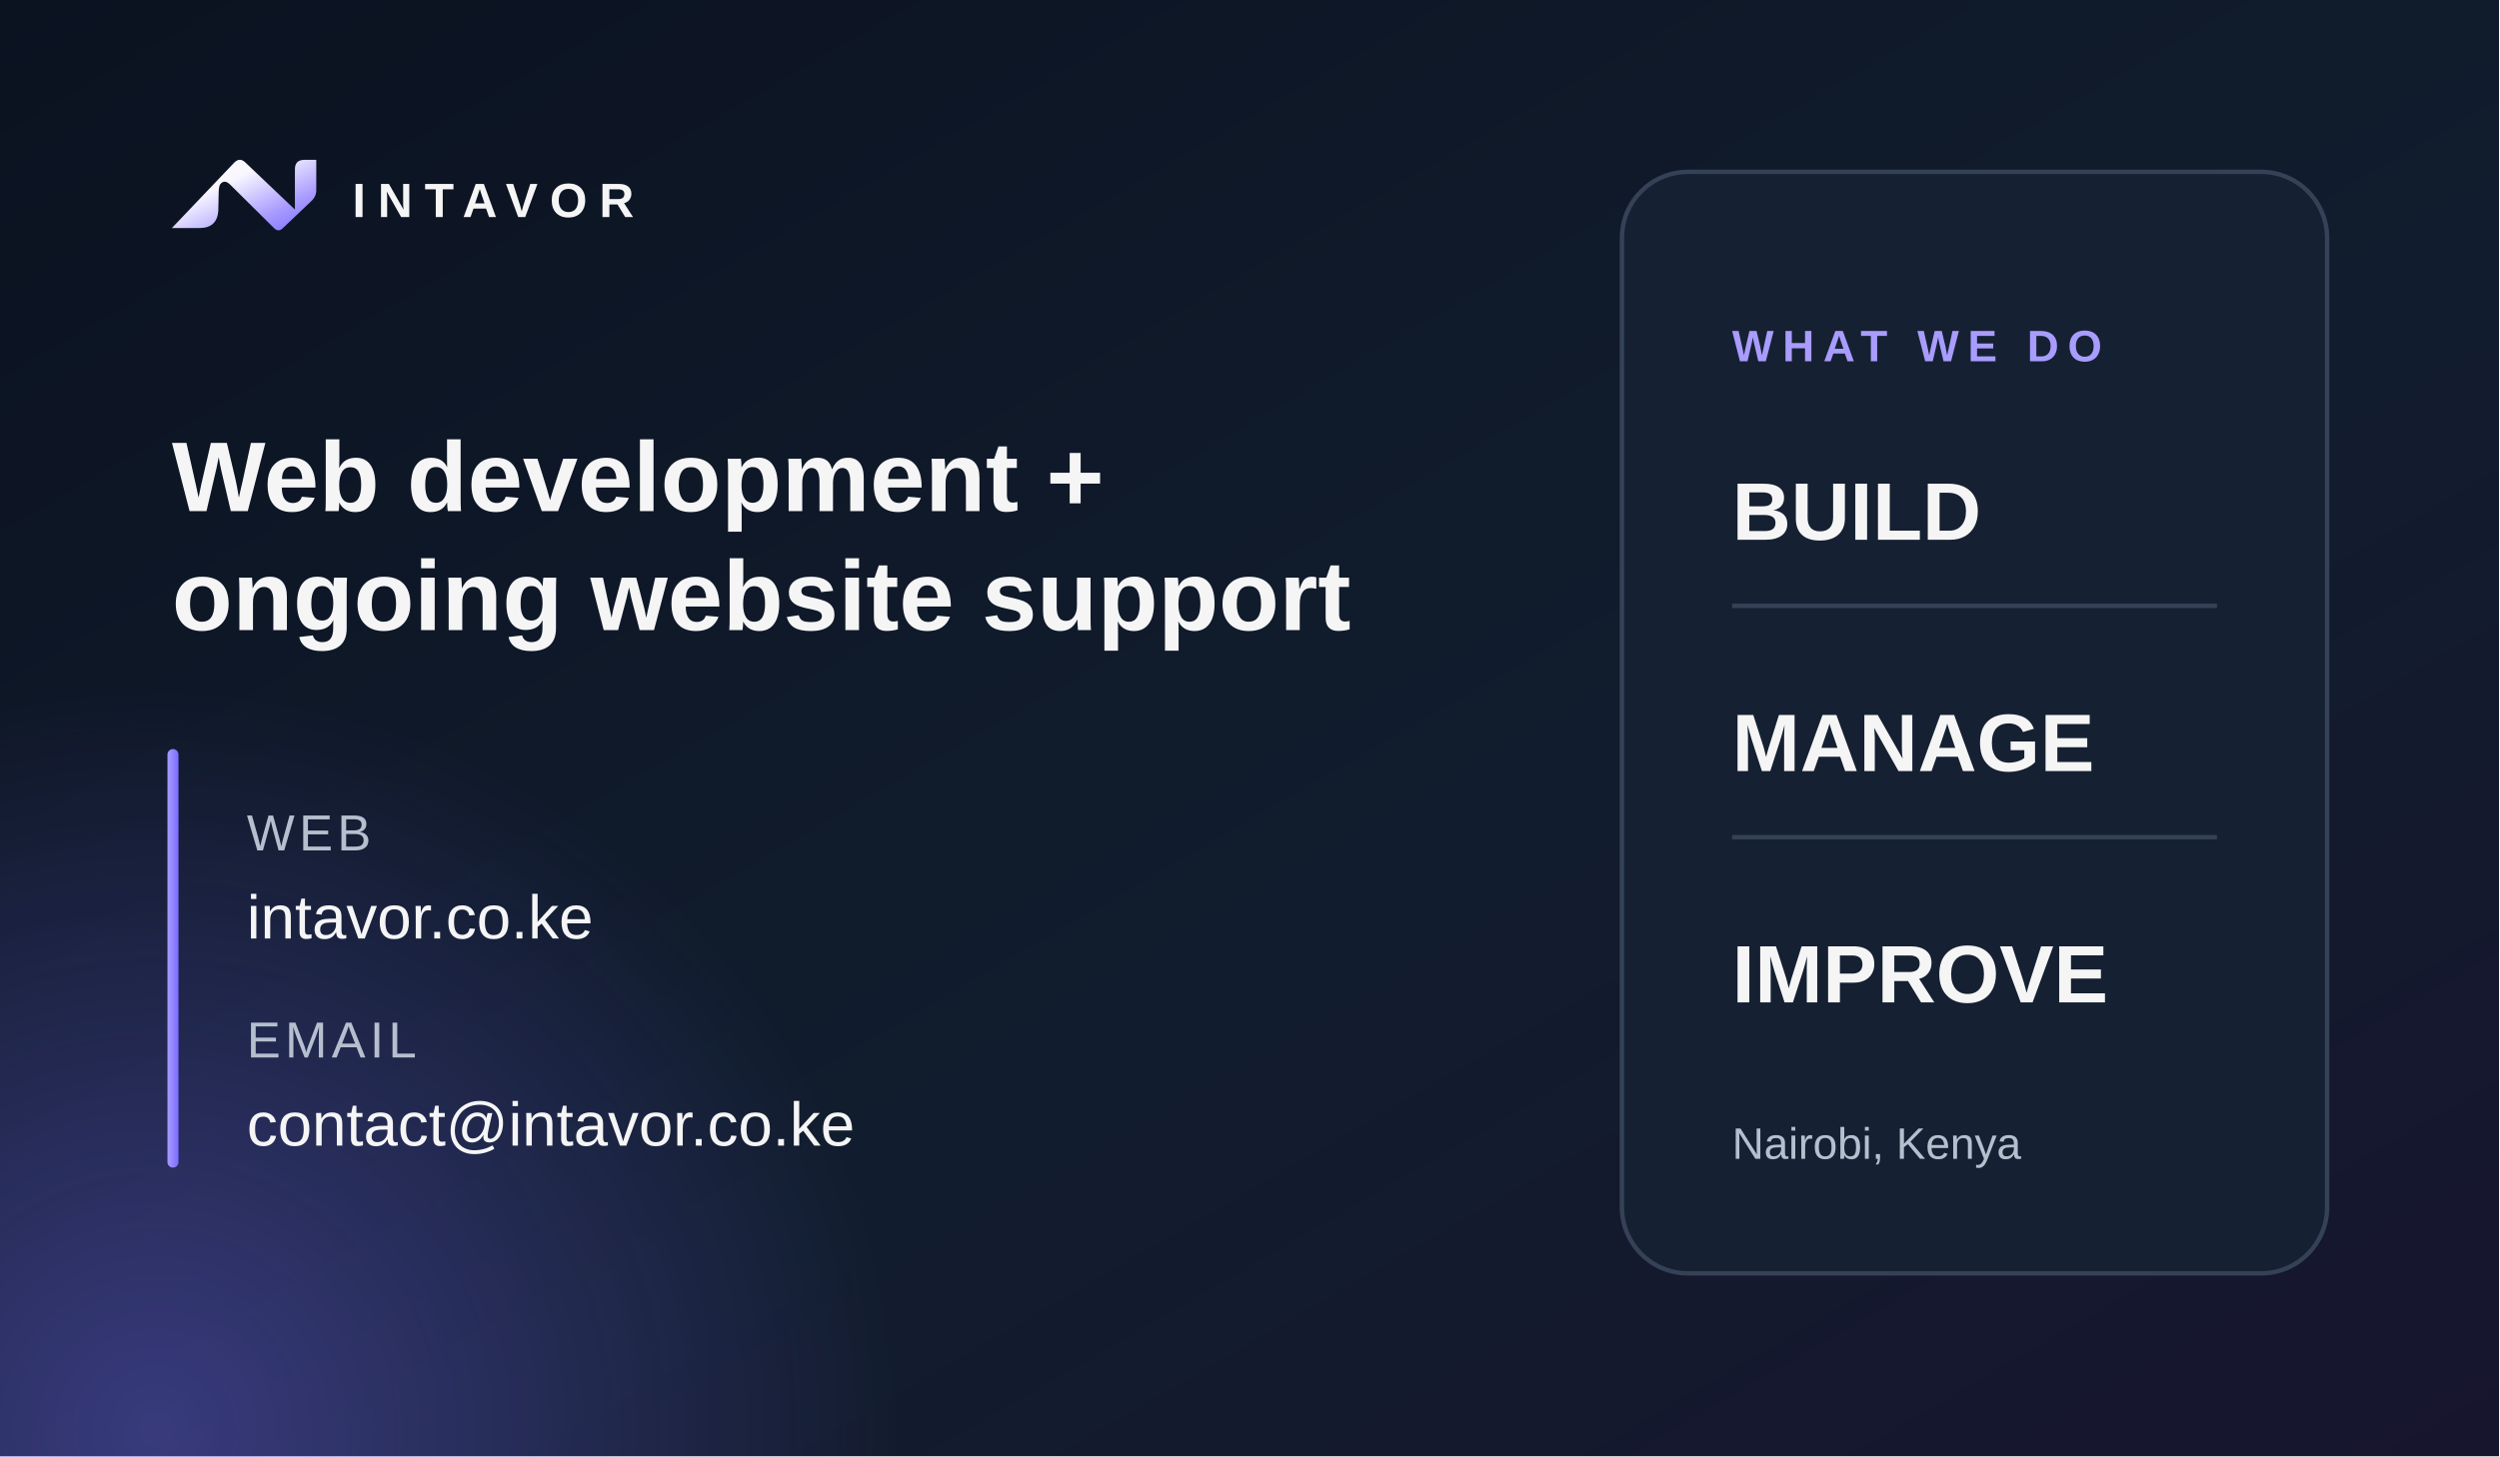
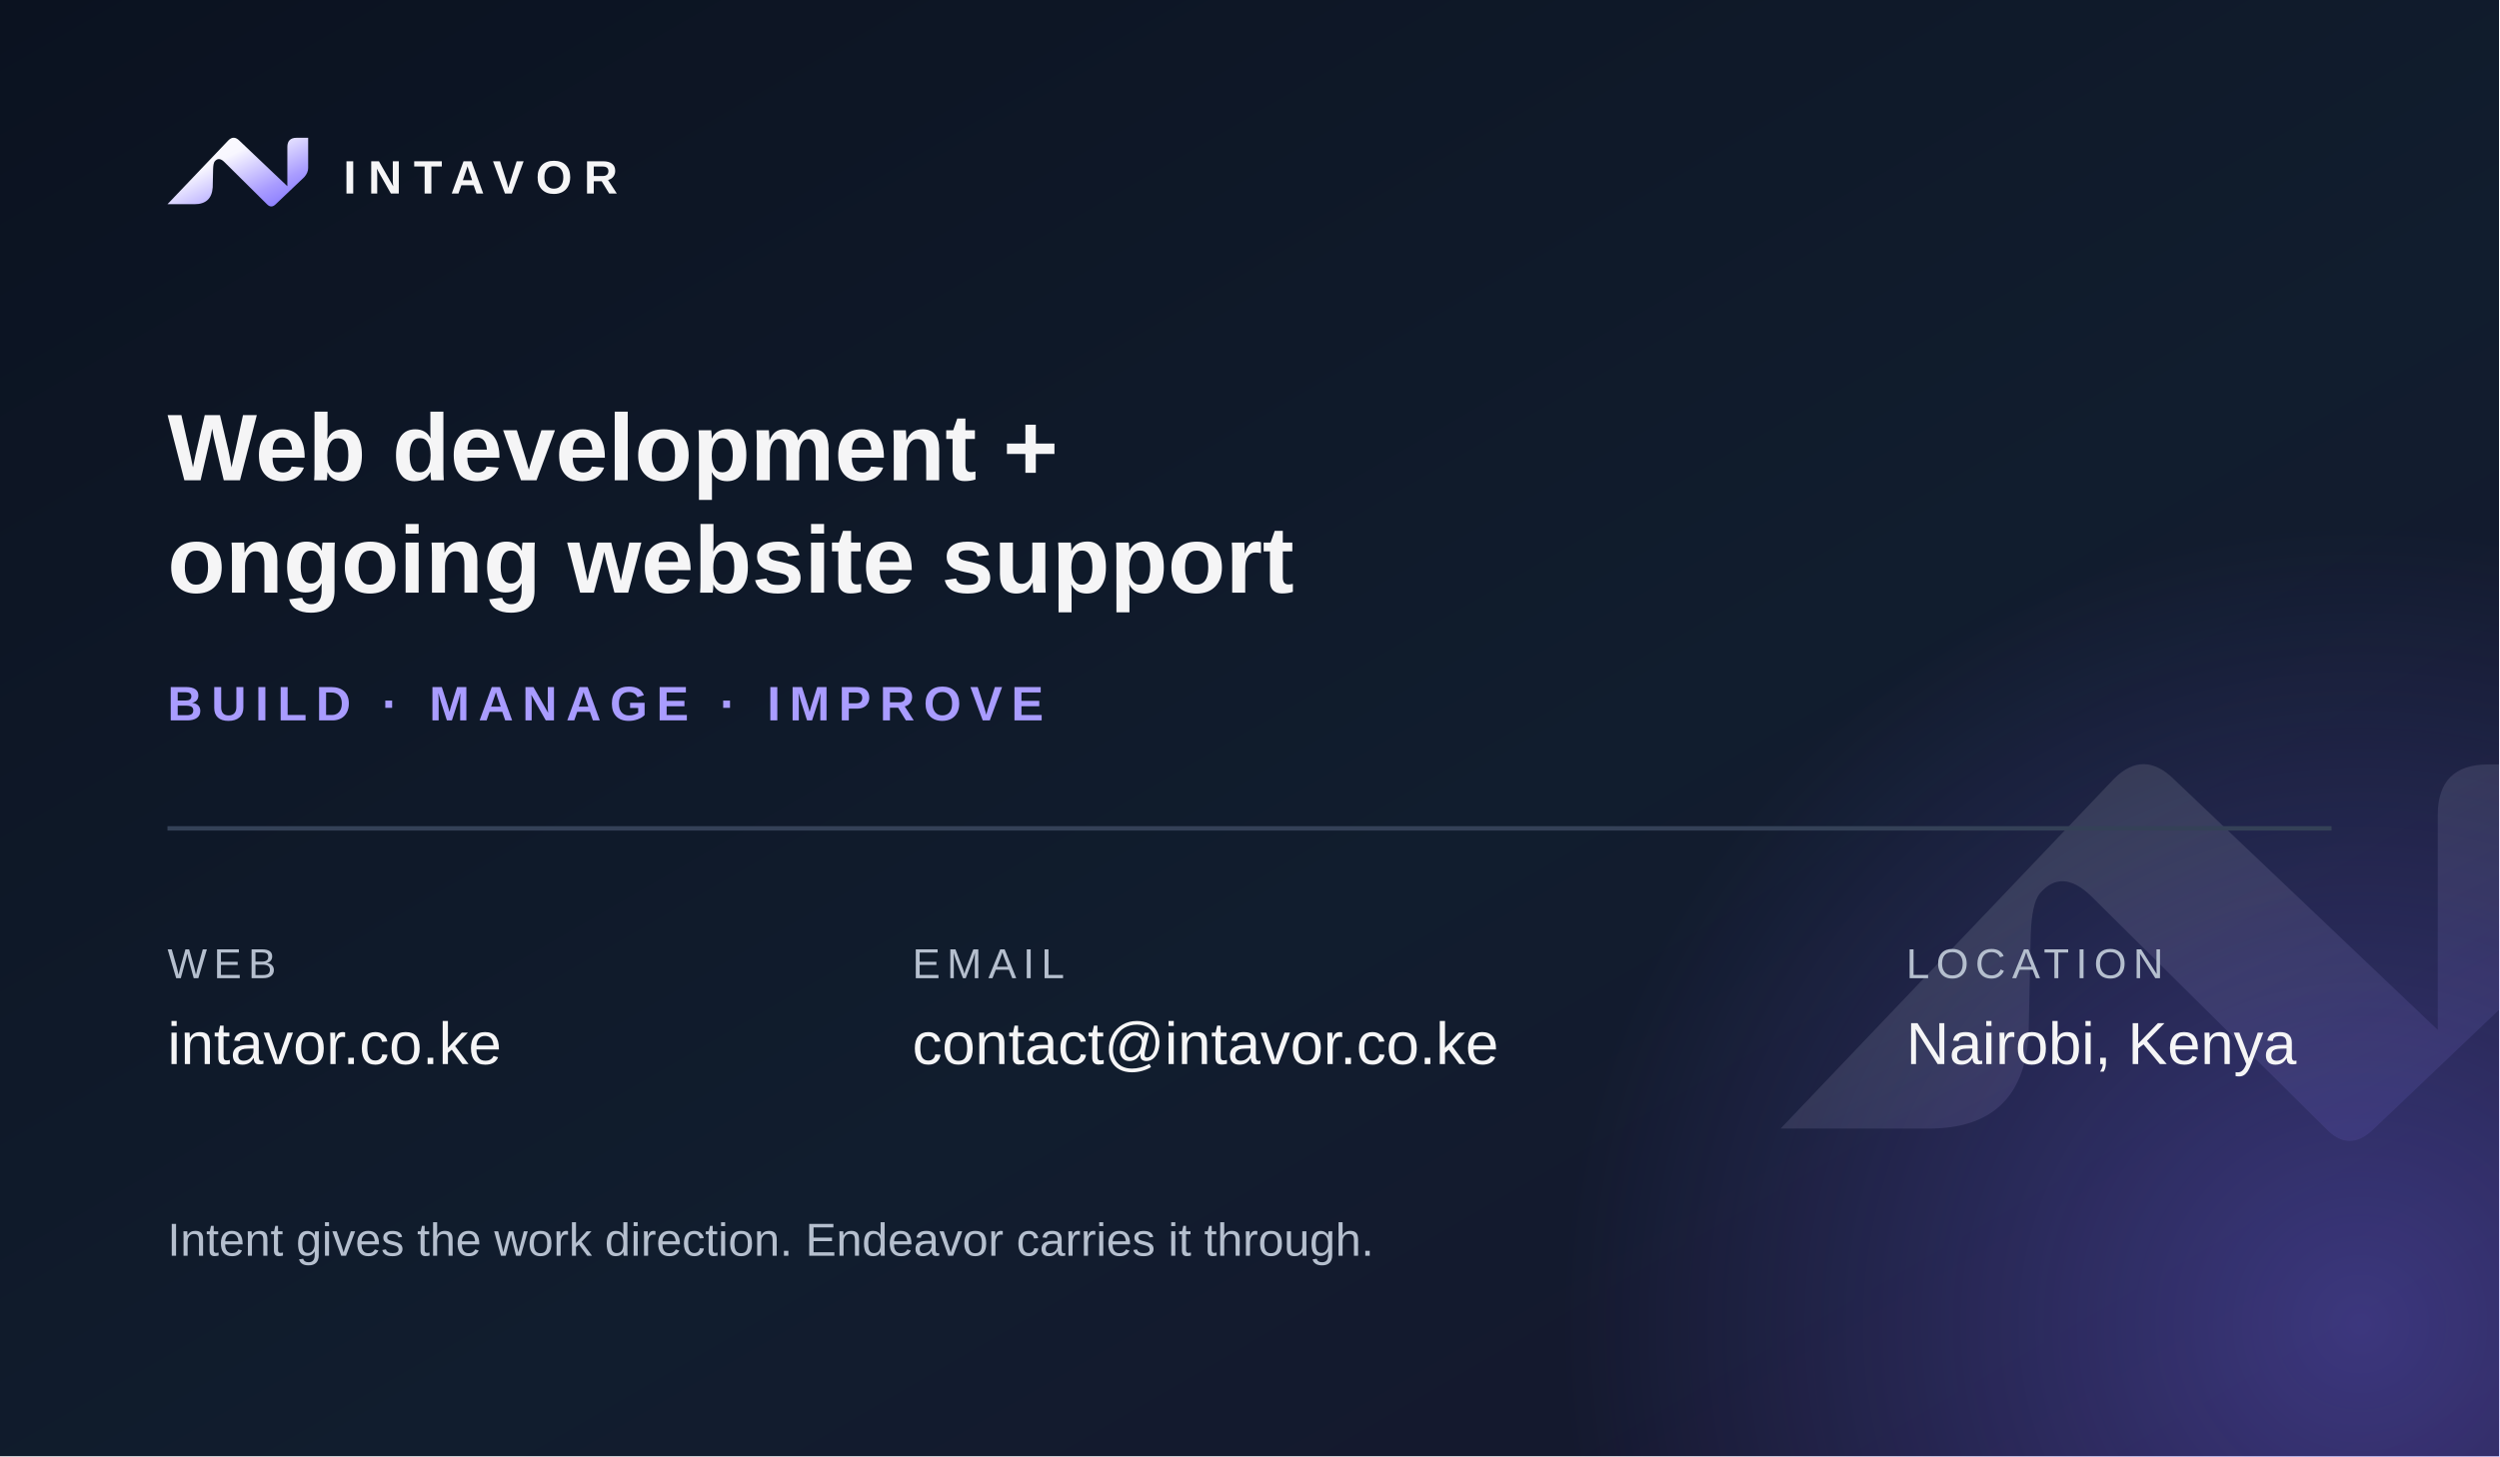
<svg xmlns="http://www.w3.org/2000/svg" width="1134" height="661" viewBox="0 0 1134 661" role="img" aria-labelledby="title">
  <defs>
    <linearGradient id="bg" x1="0" y1="0" x2="1" y2="1">
      <stop offset="0" stop-color="#0b1220" />
      <stop offset="0.58" stop-color="#111d2e" />
      <stop offset="1" stop-color="#17152e" />
    </linearGradient>
    <linearGradient id="mark" x1="0" y1="0" x2="1" y2="1">
      <stop offset="0" stop-color="#ffffff" />
      <stop offset="0.35" stop-color="#f8f7ff" />
      <stop offset="0.72" stop-color="#a99cff" />
      <stop offset="1" stop-color="#7a6cff" />
    </linearGradient>
    <linearGradient id="accent" x1="0" y1="0" x2="1" y2="0">
      <stop offset="0" stop-color="#a99cff" />
      <stop offset="1" stop-color="#7a6cff" />
    </linearGradient>
    <radialGradient id="glow">
      <stop offset="0" stop-color="#7a6cff" stop-opacity="0.38" />
      <stop offset="1" stop-color="#7a6cff" stop-opacity="0" />
    </radialGradient>
    <filter id="shadow" x="-30%" y="-30%" width="160%" height="160%">
      <feDropShadow dx="0" dy="24" stdDeviation="24" flood-color="#000000" flood-opacity="0.38" />
    </filter>
  </defs>
  <rect width="1134" height="661" fill="url(#bg)" />
-   <circle cx="70" cy="650" r="340" fill="url(#glow)" />
-   <g transform="translate(78 72) scale(0.09320057)" opacity="1">
+   <circle cx="1070" cy="600" r="360" fill="url(#glow)" />
+   <g transform="translate(808 344) scale(0.4978663)" opacity="0.12">
    <path d="M 0,338 L 304,19 Q 331,-8 359,20 L 599,248 L 599,52 Q 599,6 645,6 L 703,6 L 703,157 Q 703,180 684,202 L 540,339 Q 518,360 497,338 L 283,126 Q 256,100 236,124 Q 229,133 228,161 L 226,254 Q 220,338 135,338 Z" fill="url(#mark)" />
  </g>
-   <text x="159.9" y="98.52" fill="#f5f5f6" font-family="Arial, sans-serif" font-size="21.84" font-weight="700" letter-spacing="5.46">INTAVOR</text>
-   <text x="78" y="232" fill="#f5f5f6" font-family="Arial, sans-serif" font-size="45" font-weight="700">Web development +</text>
-   <text x="78" y="286" fill="#f5f5f6" font-family="Arial, sans-serif" font-size="45" font-weight="700">ongoing website support</text>
-   <rect x="76" y="340" width="5" height="190" rx="2.5" fill="url(#accent)" />
-   <text x="112" y="386" fill="#b5bfce" font-family="Arial, sans-serif" font-size="23" letter-spacing="2">WEB</text>
-   <text x="112" y="426" fill="#f5f5f6" font-family="Arial, sans-serif" font-size="28">intavor.co.ke</text>
-   <text x="112" y="480" fill="#b5bfce" font-family="Arial, sans-serif" font-size="23" letter-spacing="2">EMAIL</text>
-   <text x="112" y="520" fill="#f5f5f6" font-family="Arial, sans-serif" font-size="28">contact@intavor.co.ke</text>
-   <rect x="736" y="78" width="320" height="500" rx="30" fill="#152132" stroke="#344157" stroke-width="2" />
-   <text x="786" y="164" fill="#a99cff" font-family="Arial, sans-serif" font-size="20" font-weight="700" letter-spacing="4">WHAT WE DO</text>
-   <text x="786" y="245" fill="#f5f5f6" font-family="Arial, sans-serif" font-size="37" font-weight="700">BUILD</text>
-   <line x1="786" y1="275" x2="1006" y2="275" stroke="#344157" stroke-width="2" />
-   <text x="786" y="350" fill="#f5f5f6" font-family="Arial, sans-serif" font-size="37" font-weight="700">MANAGE</text>
-   <line x1="786" y1="380" x2="1006" y2="380" stroke="#344157" stroke-width="2" />
-   <text x="786" y="455" fill="#f5f5f6" font-family="Arial, sans-serif" font-size="37" font-weight="700">IMPROVE</text>
-   <text x="786" y="526" fill="#b5bfce" font-family="Arial, sans-serif" font-size="20">Nairobi, Kenya</text>
+   <g transform="translate(76 62) scale(0.09081081)" opacity="1">
+     <path d="M 0,338 L 304,19 Q 331,-8 359,20 L 599,248 L 599,52 Q 599,6 645,6 L 703,6 L 703,157 Q 703,180 684,202 L 540,339 Q 518,360 497,338 L 283,126 Q 256,100 236,124 Q 229,133 228,161 L 226,254 Q 220,338 135,338 Z" fill="url(#mark)" />
+   </g>
+   <text x="155.8" y="87.84" fill="#f5f5f6" font-family="Arial, sans-serif" font-size="21.28" font-weight="700" letter-spacing="5.32">INTAVOR</text>
+   <text x="76" y="218" fill="#f5f5f6" font-family="Arial, sans-serif" font-size="43" font-weight="700">Web development +</text>
+   <text x="76" y="269" fill="#f5f5f6" font-family="Arial, sans-serif" font-size="43" font-weight="700">ongoing website support</text>
+   <text x="76" y="327" fill="#a99cff" font-family="Arial, sans-serif" font-size="22" font-weight="700" letter-spacing="4">BUILD  ·  MANAGE  ·  IMPROVE</text>
+   <line x1="76" y1="376" x2="1058" y2="376" stroke="#344157" stroke-width="2" />
+   <text x="76" y="444" fill="#b5bfce" font-family="Arial, sans-serif" font-size="19" letter-spacing="3">WEB</text>
+   <text x="76" y="483" fill="#f5f5f6" font-family="Arial, sans-serif" font-size="27">intavor.co.ke</text>
+   <text x="414" y="444" fill="#b5bfce" font-family="Arial, sans-serif" font-size="19" letter-spacing="3">EMAIL</text>
+   <text x="414" y="483" fill="#f5f5f6" font-family="Arial, sans-serif" font-size="27">contact@intavor.co.ke</text>
+   <text x="865" y="444" fill="#b5bfce" font-family="Arial, sans-serif" font-size="19" letter-spacing="3">LOCATION</text>
+   <text x="865" y="483" fill="#f5f5f6" font-family="Arial, sans-serif" font-size="27">Nairobi, Kenya</text>
+   <text x="76" y="570" fill="#b5bfce" font-family="Arial, sans-serif" font-size="21">Intent gives the work direction. Endeavor carries it through.</text>
</svg>
